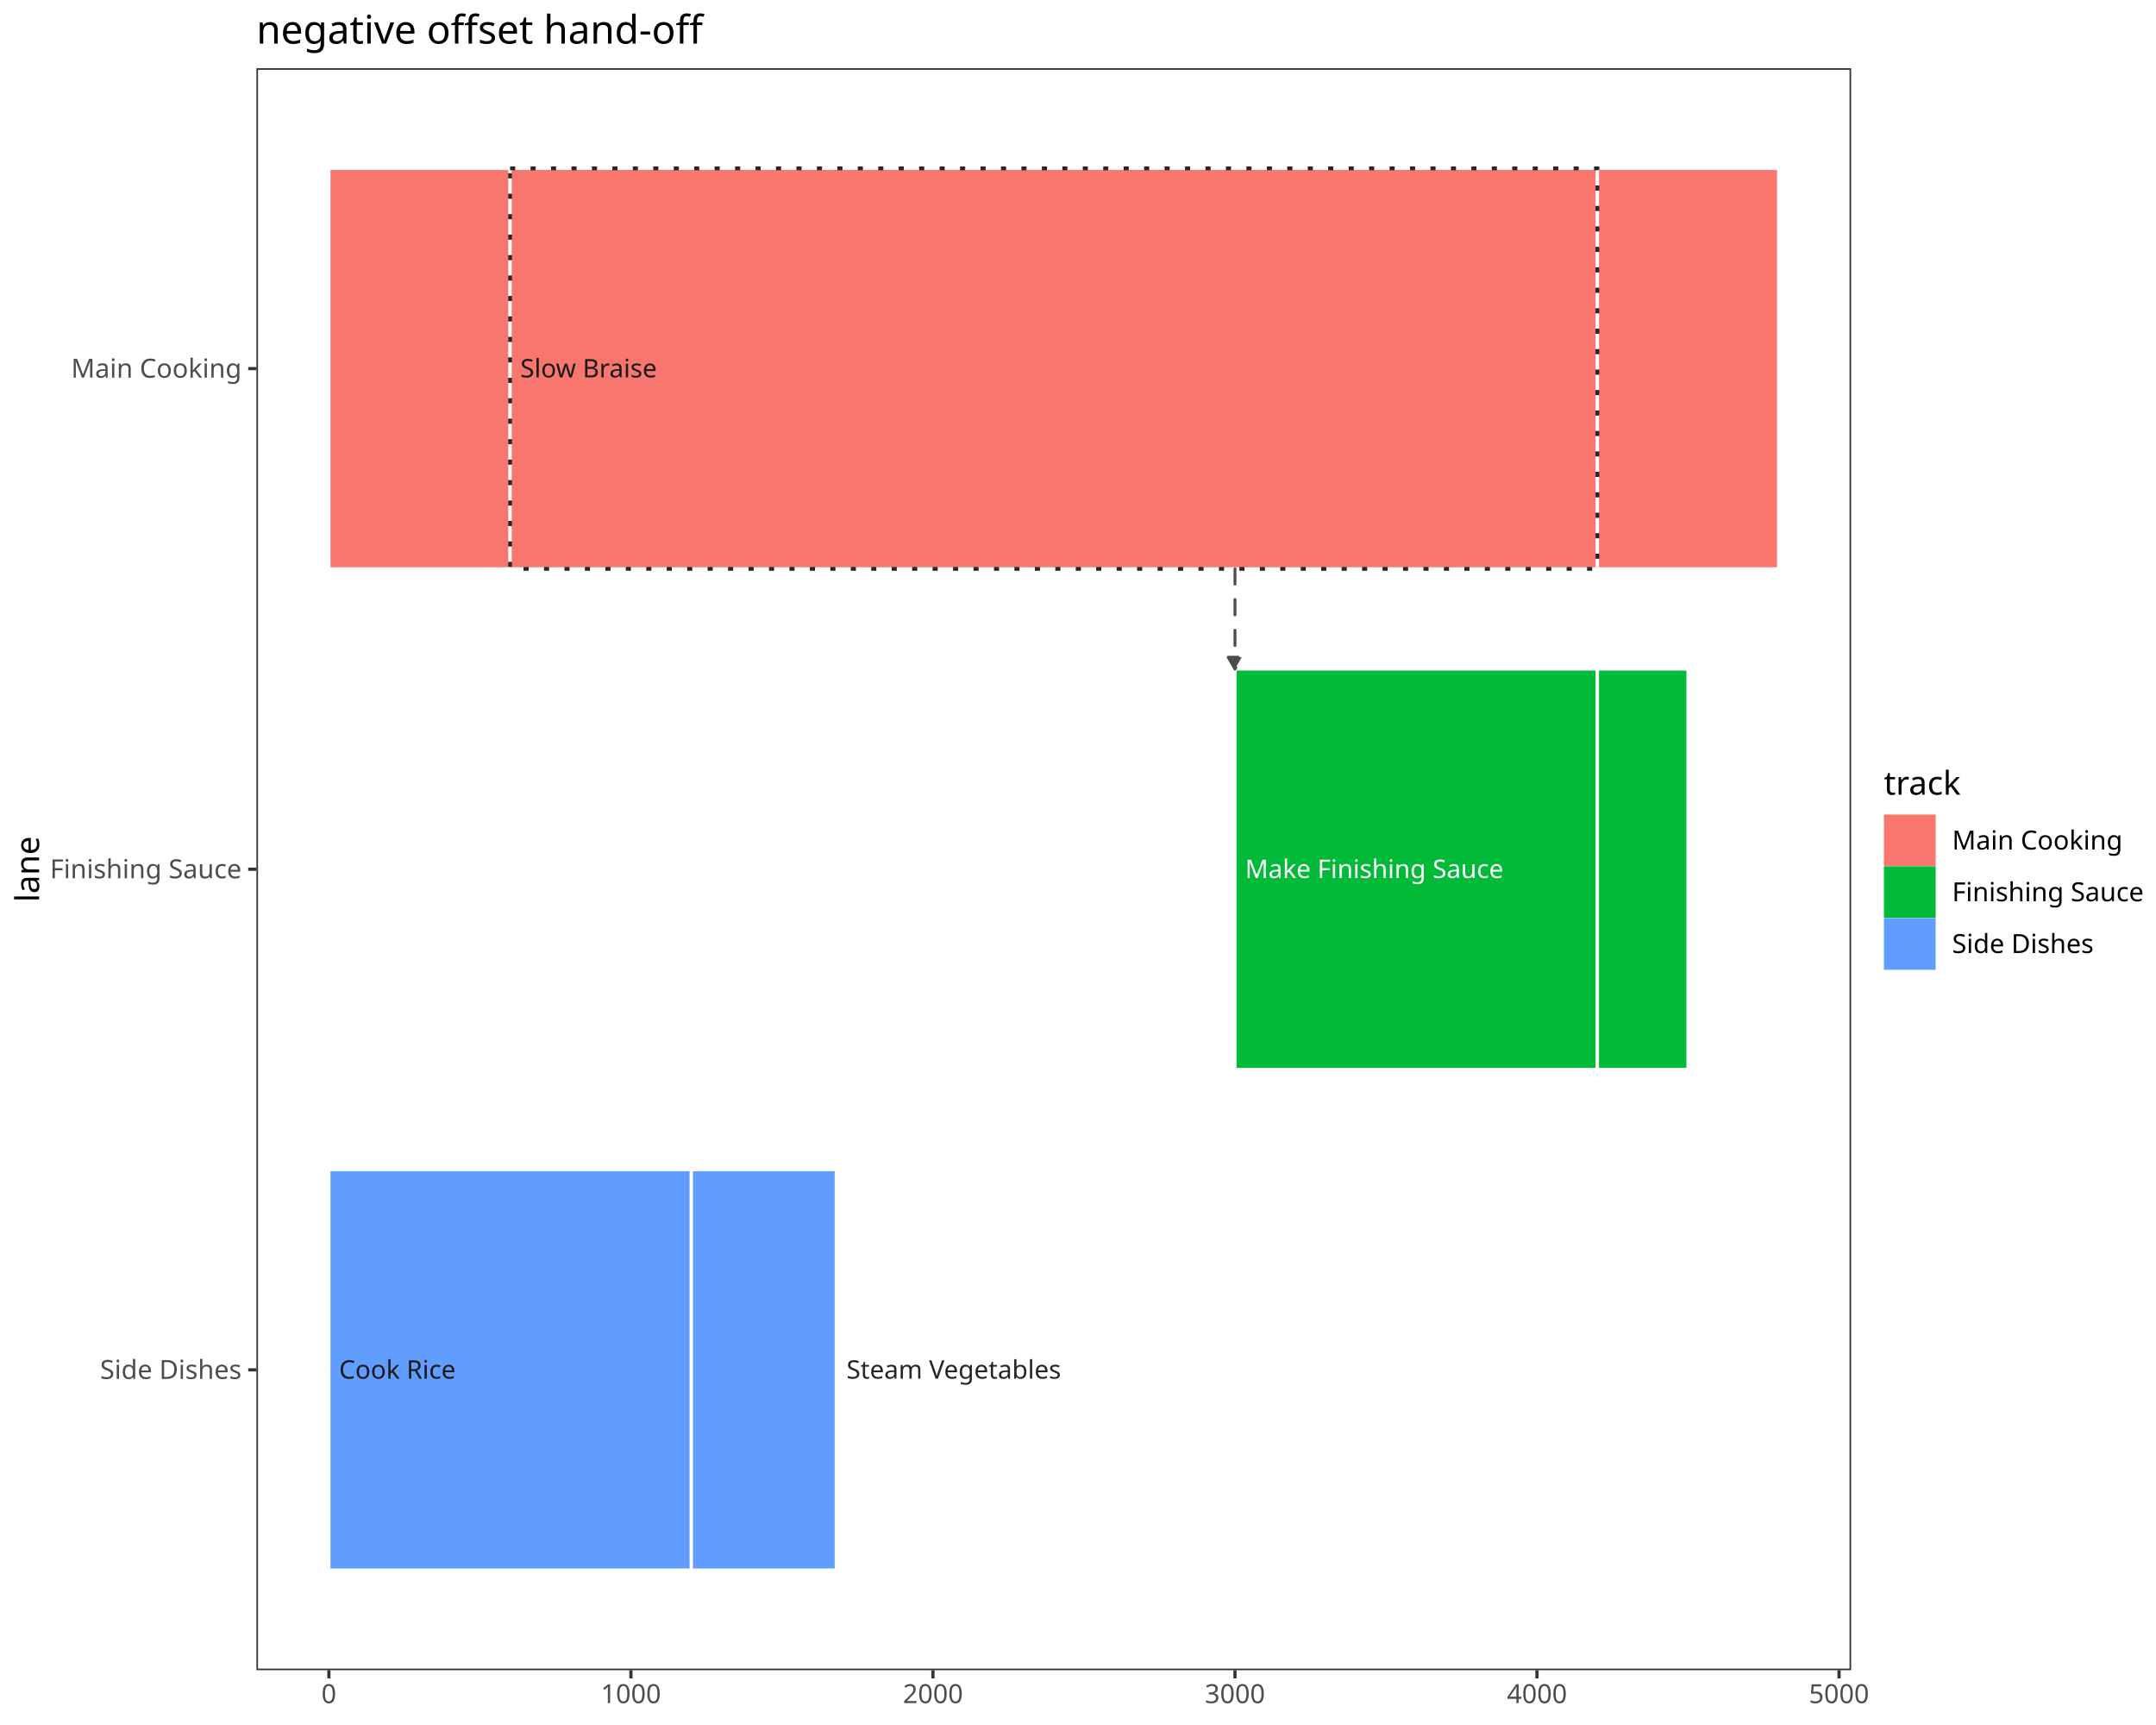
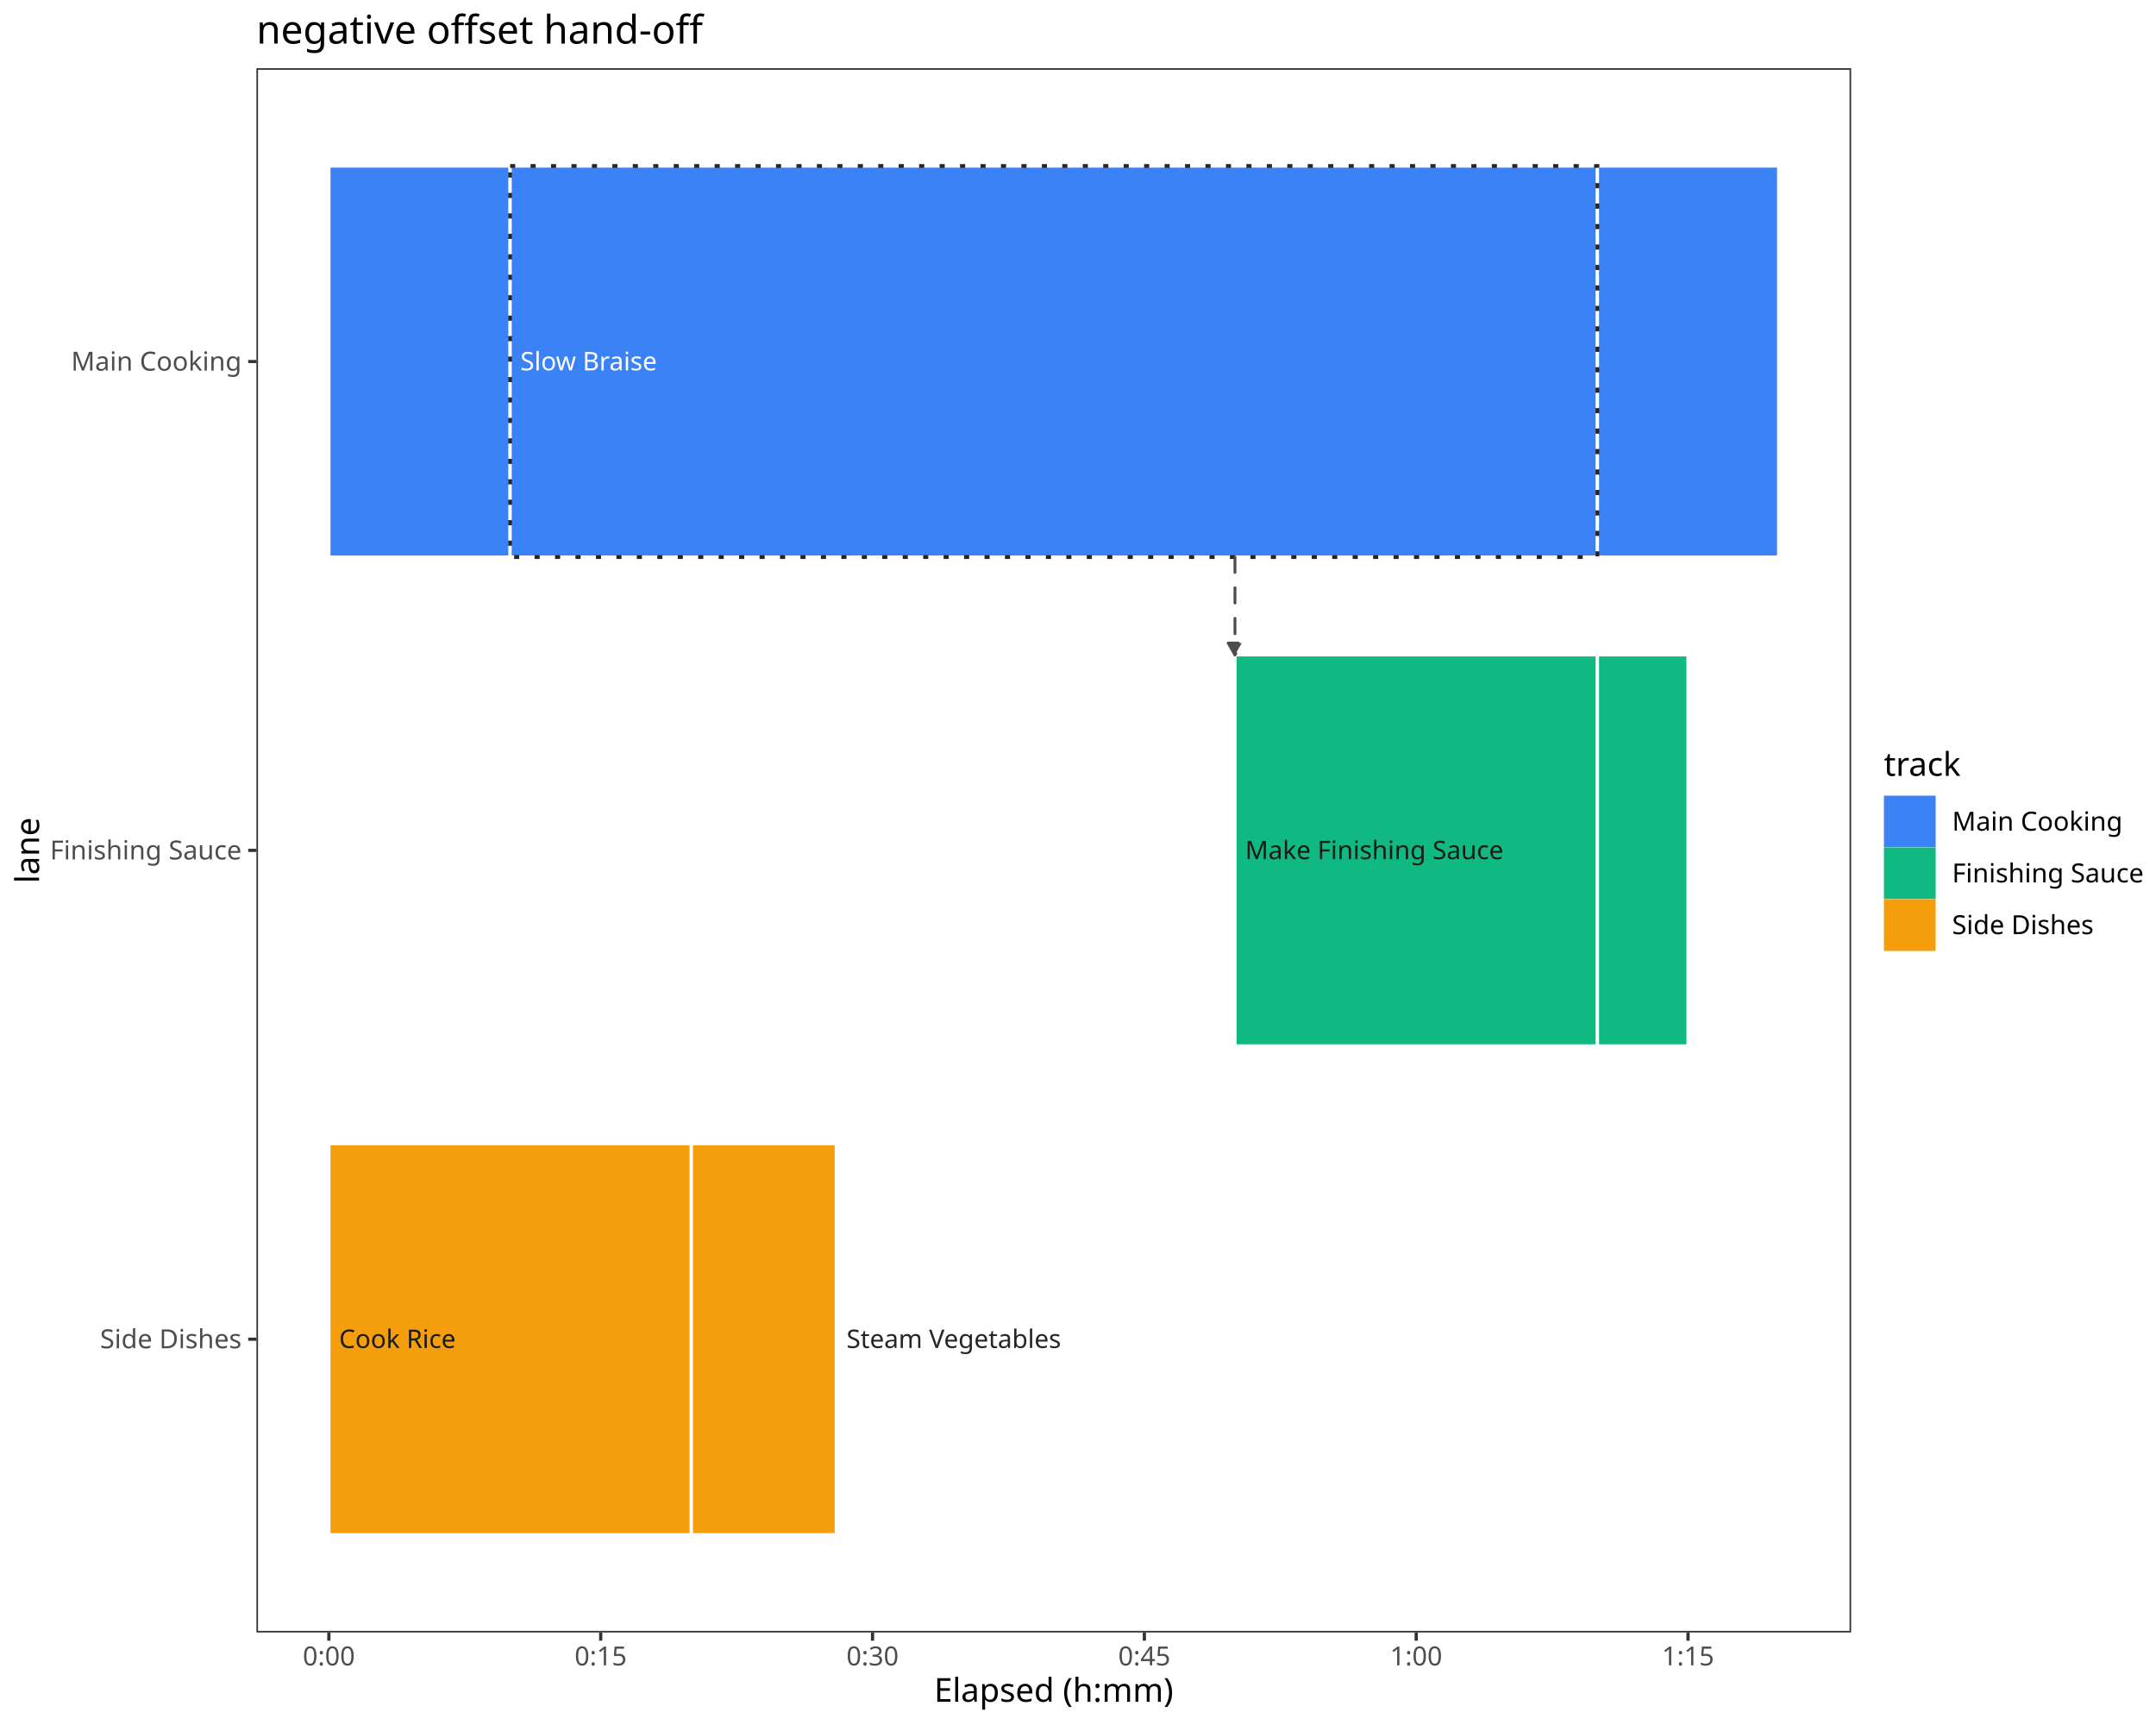
<svg xmlns="http://www.w3.org/2000/svg" class="svglite" data-engine-version="2.0" width="720.00pt" height="576.00pt" viewBox="0 0 720.00 576.00">
  <defs>
    <style type="text/css">
    .svglite line, .svglite polyline, .svglite polygon, .svglite path, .svglite rect, .svglite circle {
      fill: none;
      stroke: #000000;
      stroke-linecap: round;
      stroke-linejoin: round;
      stroke-miterlimit: 10.00;
    }
  </style>
  </defs>
  <rect width="100%" height="100%" style="stroke: none; fill: #FFFFFF;" />
  <defs>
    <clipPath id="cpMC4wMHw3MjAuMDB8MC4wMHw1NzYuMDA=">
      <rect x="0.00" y="0.00" width="720.00" height="576.00" />
    </clipPath>
  </defs>
  <g clip-path="url(#cpMC4wMHw3MjAuMDB8MC4wMHw1NzYuMDA=)">
    <rect x="0.00" y="0.00" width="720.00" height="576.00" style="stroke-width: 1.07; stroke: #FFFFFF; fill: #FFFFFF;" />
  </g>
  <defs>
-     <clipPath id="cpODUuNjN8NjE4LjE4fDIyLjc4fDU1Ny43MQ==">
-       <rect x="85.63" y="22.78" width="532.56" height="534.92" />
+     <clipPath id="cpODUuNjN8NjE4LjE4fDIyLjc4fDU0NS4xMQ==">
+       <rect x="85.63" y="22.78" width="532.56" height="522.33" />
    </clipPath>
  </defs>
-   <g clip-path="url(#cpODUuNjN8NjE4LjE4fDIyLjc4fDU1Ny43MQ==)">
-     <rect x="85.63" y="22.78" width="532.56" height="534.92" style="stroke-width: 1.07; stroke: none; fill: #FFFFFF;" />
-     <rect x="109.83" y="56.22" width="60.52" height="133.73" style="stroke-width: 1.07; stroke: #FFFFFF; stroke-linecap: butt; stroke-linejoin: miter; fill: #F8766D;" />
-     <rect x="170.35" y="56.22" width="363.11" height="133.73" style="stroke-width: 1.07; stroke: #FFFFFF; stroke-linecap: butt; stroke-linejoin: miter; fill: #F8766D;" />
-     <rect x="533.46" y="56.22" width="60.52" height="133.73" style="stroke-width: 1.07; stroke: #FFFFFF; stroke-linecap: butt; stroke-linejoin: miter; fill: #F8766D;" />
-     <rect x="412.42" y="223.38" width="121.04" height="133.73" style="stroke-width: 1.07; stroke: #FFFFFF; stroke-linecap: butt; stroke-linejoin: miter; fill: #00BA38;" />
-     <rect x="533.46" y="223.38" width="30.26" height="133.73" style="stroke-width: 1.07; stroke: #FFFFFF; stroke-linecap: butt; stroke-linejoin: miter; fill: #00BA38;" />
-     <rect x="109.83" y="390.54" width="121.04" height="133.73" style="stroke-width: 1.07; stroke: #FFFFFF; stroke-linecap: butt; stroke-linejoin: miter; fill: #619CFF;" />
-     <rect x="230.87" y="390.54" width="48.41" height="133.73" style="stroke-width: 1.07; stroke: #FFFFFF; stroke-linecap: butt; stroke-linejoin: miter; fill: #619CFF;" />
-     <rect x="170.35" y="56.22" width="363.11" height="133.73" style="stroke-width: 1.28; stroke: #262626; stroke-dasharray: 1.71,5.12; stroke-linecap: butt; stroke-linejoin: miter;" />
-     <polyline points="412.42,189.95 412.42,223.38 " style="stroke-width: 0.96; stroke: #4D4D4D; stroke-dasharray: 5.12,5.12;" />
-     <polygon points="410.15,219.45 412.42,223.38 414.69,219.45 " style="stroke-width: 0.96; stroke: #4D4D4D; stroke-dasharray: 5.12,5.12; fill: #4D4D4D;" />
-     <text x="173.75" y="126.02" style="font-size: 8.54px; fill: #1A1A1A; font-family: sans;" textLength="45.07px" lengthAdjust="spacingAndGlyphs">Slow Braise</text>
-     <text x="415.82" y="293.18" style="font-size: 8.54px; fill: #FFFFFF; font-family: sans;" textLength="83.99px" lengthAdjust="spacingAndGlyphs">Make Finishing Sauce</text>
-     <text x="113.23" y="460.35" style="font-size: 8.54px; fill: #1A1A1A; font-family: sans;" textLength="39.38px" lengthAdjust="spacingAndGlyphs">Cook Rice</text>
-     <text x="282.68" y="460.35" style="font-size: 8.54px; fill: #262626; font-family: sans;" textLength="69.77px" lengthAdjust="spacingAndGlyphs">Steam Vegetables</text>
-     <rect x="85.63" y="22.78" width="532.56" height="534.92" style="stroke-width: 1.07; stroke: #333333;" />
+   <g clip-path="url(#cpODUuNjN8NjE4LjE4fDIyLjc4fDU0NS4xMQ==)">
+     <rect x="85.63" y="22.78" width="532.56" height="522.33" style="stroke-width: 1.07; stroke: none; fill: #FFFFFF;" />
+     <rect x="109.83" y="55.43" width="60.52" height="130.58" style="stroke-width: 1.07; stroke: #FFFFFF; stroke-linecap: butt; stroke-linejoin: miter; fill: #3B82F6;" />
+     <rect x="170.35" y="55.43" width="363.11" height="130.58" style="stroke-width: 1.07; stroke: #FFFFFF; stroke-linecap: butt; stroke-linejoin: miter; fill: #3B82F6;" />
+     <rect x="533.46" y="55.43" width="60.52" height="130.58" style="stroke-width: 1.07; stroke: #FFFFFF; stroke-linecap: butt; stroke-linejoin: miter; fill: #3B82F6;" />
+     <rect x="412.42" y="218.66" width="121.04" height="130.58" style="stroke-width: 1.07; stroke: #FFFFFF; stroke-linecap: butt; stroke-linejoin: miter; fill: #10B981;" />
+     <rect x="533.46" y="218.66" width="30.26" height="130.58" style="stroke-width: 1.07; stroke: #FFFFFF; stroke-linecap: butt; stroke-linejoin: miter; fill: #10B981;" />
+     <rect x="109.83" y="381.88" width="121.04" height="130.58" style="stroke-width: 1.07; stroke: #FFFFFF; stroke-linecap: butt; stroke-linejoin: miter; fill: #F59E0B;" />
+     <rect x="230.87" y="381.88" width="48.41" height="130.58" style="stroke-width: 1.07; stroke: #FFFFFF; stroke-linecap: butt; stroke-linejoin: miter; fill: #F59E0B;" />
+     <rect x="170.35" y="55.43" width="363.11" height="130.58" style="stroke-width: 1.28; stroke: #262626; stroke-dasharray: 1.71,5.12; stroke-linecap: butt; stroke-linejoin: miter;" />
+     <polyline points="412.42,186.01 412.42,218.66 " style="stroke-width: 0.96; stroke: #4D4D4D; stroke-dasharray: 5.12,5.12;" />
+     <polygon points="410.15,214.73 412.42,218.66 414.69,214.73 " style="stroke-width: 0.96; stroke: #4D4D4D; stroke-dasharray: 5.12,5.12; fill: #4D4D4D;" />
+     <text x="173.75" y="123.66" style="font-size: 8.54px; fill: #FFFFFF; font-family: sans;" textLength="45.07px" lengthAdjust="spacingAndGlyphs">Slow Braise</text>
+     <text x="415.82" y="286.89" style="font-size: 8.54px; fill: #1A1A1A; font-family: sans;" textLength="83.99px" lengthAdjust="spacingAndGlyphs">Make Finishing Sauce</text>
+     <text x="113.23" y="450.11" style="font-size: 8.54px; fill: #1A1A1A; font-family: sans;" textLength="39.38px" lengthAdjust="spacingAndGlyphs">Cook Rice</text>
+     <text x="282.68" y="450.11" style="font-size: 8.54px; fill: #262626; font-family: sans;" textLength="69.77px" lengthAdjust="spacingAndGlyphs">Steam Vegetables</text>
+     <rect x="85.63" y="22.78" width="532.56" height="522.33" style="stroke-width: 1.07; stroke: #333333;" />
  </g>
  <g clip-path="url(#cpMC4wMHw3MjAuMDB8MC4wMHw1NzYuMDA=)">
-     <text x="80.69" y="460.44" text-anchor="end" style="font-size: 8.80px; fill: #4D4D4D; font-family: sans;" textLength="46.97px" lengthAdjust="spacingAndGlyphs">Side Dishes</text>
-     <text x="80.69" y="293.27" text-anchor="end" style="font-size: 8.80px; fill: #4D4D4D; font-family: sans;" textLength="62.62px" lengthAdjust="spacingAndGlyphs">Finishing Sauce</text>
-     <text x="80.69" y="126.11" text-anchor="end" style="font-size: 8.80px; fill: #4D4D4D; font-family: sans;" textLength="53.81px" lengthAdjust="spacingAndGlyphs">Main Cooking</text>
-     <polyline points="82.89,457.41 85.63,457.41 " style="stroke-width: 1.07; stroke: #333333; stroke-linecap: butt;" />
-     <polyline points="82.89,290.24 85.63,290.24 " style="stroke-width: 1.07; stroke: #333333; stroke-linecap: butt;" />
-     <polyline points="82.89,123.08 85.63,123.08 " style="stroke-width: 1.07; stroke: #333333; stroke-linecap: butt;" />
-     <polyline points="109.83,560.45 109.83,557.71 " style="stroke-width: 1.07; stroke: #333333; stroke-linecap: butt;" />
-     <polyline points="210.70,560.45 210.70,557.71 " style="stroke-width: 1.07; stroke: #333333; stroke-linecap: butt;" />
-     <polyline points="311.56,560.45 311.56,557.71 " style="stroke-width: 1.07; stroke: #333333; stroke-linecap: butt;" />
-     <polyline points="412.42,560.45 412.42,557.71 " style="stroke-width: 1.07; stroke: #333333; stroke-linecap: butt;" />
-     <polyline points="513.28,560.45 513.28,557.71 " style="stroke-width: 1.07; stroke: #333333; stroke-linecap: butt;" />
-     <polyline points="614.15,560.45 614.15,557.71 " style="stroke-width: 1.07; stroke: #333333; stroke-linecap: butt;" />
-     <text x="109.83" y="568.69" text-anchor="middle" style="font-size: 8.80px; fill: #4D4D4D; font-family: sans;" textLength="4.89px" lengthAdjust="spacingAndGlyphs">0</text>
-     <text x="210.70" y="568.69" text-anchor="middle" style="font-size: 8.80px; fill: #4D4D4D; font-family: sans;" textLength="19.58px" lengthAdjust="spacingAndGlyphs">1000</text>
-     <text x="311.56" y="568.69" text-anchor="middle" style="font-size: 8.80px; fill: #4D4D4D; font-family: sans;" textLength="19.58px" lengthAdjust="spacingAndGlyphs">2000</text>
-     <text x="412.42" y="568.69" text-anchor="middle" style="font-size: 8.80px; fill: #4D4D4D; font-family: sans;" textLength="19.58px" lengthAdjust="spacingAndGlyphs">3000</text>
-     <text x="513.28" y="568.69" text-anchor="middle" style="font-size: 8.80px; fill: #4D4D4D; font-family: sans;" textLength="19.58px" lengthAdjust="spacingAndGlyphs">4000</text>
-     <text x="614.15" y="568.69" text-anchor="middle" style="font-size: 8.80px; fill: #4D4D4D; font-family: sans;" textLength="19.58px" lengthAdjust="spacingAndGlyphs">5000</text>
-     <text transform="translate(13.05,290.24) rotate(-90)" text-anchor="middle" style="font-size: 11.00px; font-family: sans;" textLength="20.80px" lengthAdjust="spacingAndGlyphs">lane</text>
-     <rect x="629.14" y="256.66" width="85.38" height="67.17" style="stroke-width: 1.07; stroke: none; fill: #FFFFFF;" />
-     <text x="629.14" y="265.37" style="font-size: 11.00px; font-family: sans;" textLength="23.85px" lengthAdjust="spacingAndGlyphs">track</text>
-     <rect x="629.14" y="271.99" width="17.28" height="17.28" style="stroke-width: 1.07; stroke: none; fill: #FFFFFF;" />
-     <rect x="629.14" y="271.99" width="17.28" height="17.28" style="stroke-width: 0.75; stroke: none; fill: #F8766D;" />
-     <rect x="629.14" y="289.27" width="17.28" height="17.28" style="stroke-width: 1.07; stroke: none; fill: #FFFFFF;" />
-     <rect x="629.14" y="289.27" width="17.28" height="17.28" style="stroke-width: 0.75; stroke: none; fill: #00BA38;" />
-     <rect x="629.14" y="306.55" width="17.28" height="17.28" style="stroke-width: 1.07; stroke: none; fill: #FFFFFF;" />
-     <rect x="629.14" y="306.55" width="17.28" height="17.28" style="stroke-width: 0.75; stroke: none; fill: #619CFF;" />
-     <text x="651.90" y="283.66" style="font-size: 8.80px; font-family: sans;" textLength="53.81px" lengthAdjust="spacingAndGlyphs">Main Cooking</text>
-     <text x="651.90" y="300.94" style="font-size: 8.80px; font-family: sans;" textLength="62.62px" lengthAdjust="spacingAndGlyphs">Finishing Sauce</text>
-     <text x="651.90" y="318.22" style="font-size: 8.80px; font-family: sans;" textLength="46.97px" lengthAdjust="spacingAndGlyphs">Side Dishes</text>
+     <text x="80.69" y="450.20" text-anchor="end" style="font-size: 8.80px; fill: #4D4D4D; font-family: sans;" textLength="46.97px" lengthAdjust="spacingAndGlyphs">Side Dishes</text>
+     <text x="80.69" y="286.98" text-anchor="end" style="font-size: 8.80px; fill: #4D4D4D; font-family: sans;" textLength="62.62px" lengthAdjust="spacingAndGlyphs">Finishing Sauce</text>
+     <text x="80.69" y="123.75" text-anchor="end" style="font-size: 8.80px; fill: #4D4D4D; font-family: sans;" textLength="53.81px" lengthAdjust="spacingAndGlyphs">Main Cooking</text>
+     <polyline points="82.89,447.18 85.63,447.18 " style="stroke-width: 1.07; stroke: #333333; stroke-linecap: butt;" />
+     <polyline points="82.89,283.95 85.63,283.95 " style="stroke-width: 1.07; stroke: #333333; stroke-linecap: butt;" />
+     <polyline points="82.89,120.72 85.63,120.72 " style="stroke-width: 1.07; stroke: #333333; stroke-linecap: butt;" />
+     <polyline points="109.83,547.85 109.83,545.11 " style="stroke-width: 1.07; stroke: #333333; stroke-linecap: butt;" />
+     <polyline points="200.61,547.85 200.61,545.11 " style="stroke-width: 1.07; stroke: #333333; stroke-linecap: butt;" />
+     <polyline points="291.39,547.85 291.39,545.11 " style="stroke-width: 1.07; stroke: #333333; stroke-linecap: butt;" />
+     <polyline points="382.16,547.85 382.16,545.11 " style="stroke-width: 1.07; stroke: #333333; stroke-linecap: butt;" />
+     <polyline points="472.94,547.85 472.94,545.11 " style="stroke-width: 1.07; stroke: #333333; stroke-linecap: butt;" />
+     <polyline points="563.72,547.85 563.72,545.11 " style="stroke-width: 1.07; stroke: #333333; stroke-linecap: butt;" />
+     <text x="109.83" y="556.10" text-anchor="middle" style="font-size: 8.80px; fill: #4D4D4D; font-family: sans;" textLength="17.13px" lengthAdjust="spacingAndGlyphs">0:00</text>
+     <text x="200.61" y="556.10" text-anchor="middle" style="font-size: 8.80px; fill: #4D4D4D; font-family: sans;" textLength="17.13px" lengthAdjust="spacingAndGlyphs">0:15</text>
+     <text x="291.39" y="556.10" text-anchor="middle" style="font-size: 8.80px; fill: #4D4D4D; font-family: sans;" textLength="17.13px" lengthAdjust="spacingAndGlyphs">0:30</text>
+     <text x="382.16" y="556.10" text-anchor="middle" style="font-size: 8.80px; fill: #4D4D4D; font-family: sans;" textLength="17.13px" lengthAdjust="spacingAndGlyphs">0:45</text>
+     <text x="472.94" y="556.10" text-anchor="middle" style="font-size: 8.80px; fill: #4D4D4D; font-family: sans;" textLength="17.13px" lengthAdjust="spacingAndGlyphs">1:00</text>
+     <text x="563.72" y="556.10" text-anchor="middle" style="font-size: 8.80px; fill: #4D4D4D; font-family: sans;" textLength="17.13px" lengthAdjust="spacingAndGlyphs">1:15</text>
+     <text x="351.90" y="568.24" text-anchor="middle" style="font-size: 11.00px; font-family: sans;" textLength="77.65px" lengthAdjust="spacingAndGlyphs">Elapsed (h:mm)</text>
+     <text transform="translate(13.05,283.95) rotate(-90)" text-anchor="middle" style="font-size: 11.00px; font-family: sans;" textLength="20.80px" lengthAdjust="spacingAndGlyphs">lane</text>
+     <rect x="629.14" y="250.36" width="85.38" height="67.17" style="stroke-width: 1.07; stroke: none; fill: #FFFFFF;" />
+     <text x="629.14" y="259.07" style="font-size: 11.00px; font-family: sans;" textLength="23.85px" lengthAdjust="spacingAndGlyphs">track</text>
+     <rect x="629.14" y="265.69" width="17.28" height="17.28" style="stroke-width: 1.07; stroke: none; fill: #FFFFFF;" />
+     <rect x="629.14" y="265.69" width="17.28" height="17.28" style="stroke-width: 0.75; stroke: none; fill: #3B82F6;" />
+     <rect x="629.14" y="282.97" width="17.28" height="17.28" style="stroke-width: 1.07; stroke: none; fill: #FFFFFF;" />
+     <rect x="629.14" y="282.97" width="17.28" height="17.28" style="stroke-width: 0.75; stroke: none; fill: #10B981;" />
+     <rect x="629.14" y="300.25" width="17.28" height="17.28" style="stroke-width: 1.07; stroke: none; fill: #FFFFFF;" />
+     <rect x="629.14" y="300.25" width="17.28" height="17.28" style="stroke-width: 0.75; stroke: none; fill: #F59E0B;" />
+     <text x="651.90" y="277.36" style="font-size: 8.80px; font-family: sans;" textLength="53.81px" lengthAdjust="spacingAndGlyphs">Main Cooking</text>
+     <text x="651.90" y="294.64" style="font-size: 8.80px; font-family: sans;" textLength="62.62px" lengthAdjust="spacingAndGlyphs">Finishing Sauce</text>
+     <text x="651.90" y="311.92" style="font-size: 8.80px; font-family: sans;" textLength="46.97px" lengthAdjust="spacingAndGlyphs">Side Dishes</text>
    <text x="85.63" y="14.56" style="font-size: 13.20px; font-family: sans;" textLength="137.97px" lengthAdjust="spacingAndGlyphs">negative offset hand-off</text>
  </g>
</svg>
